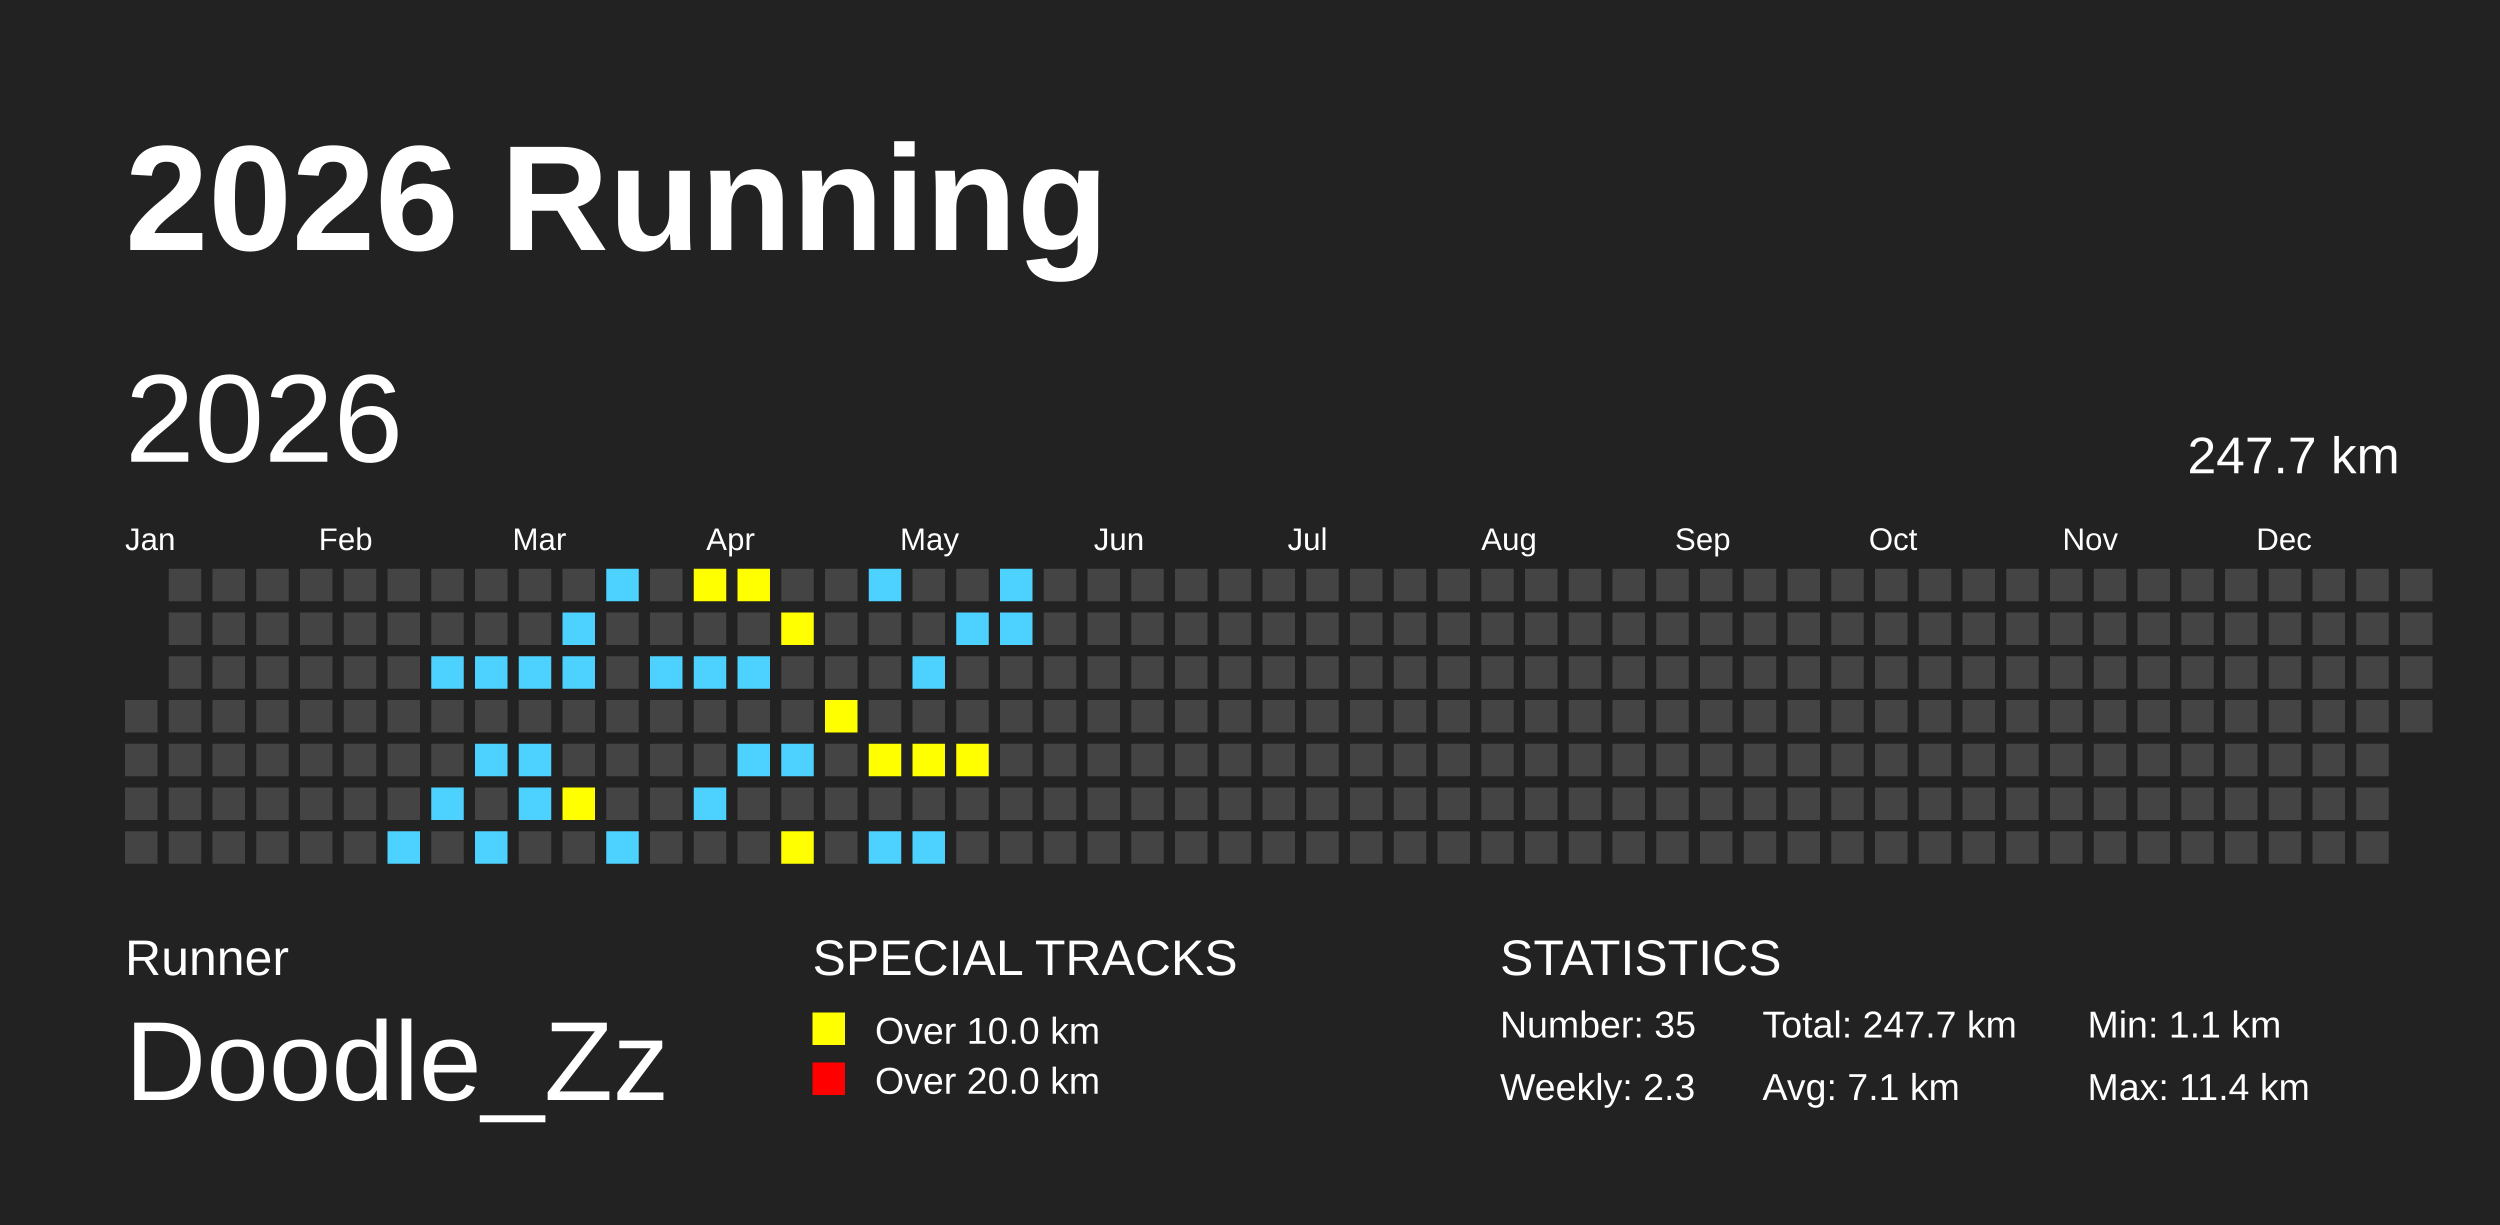
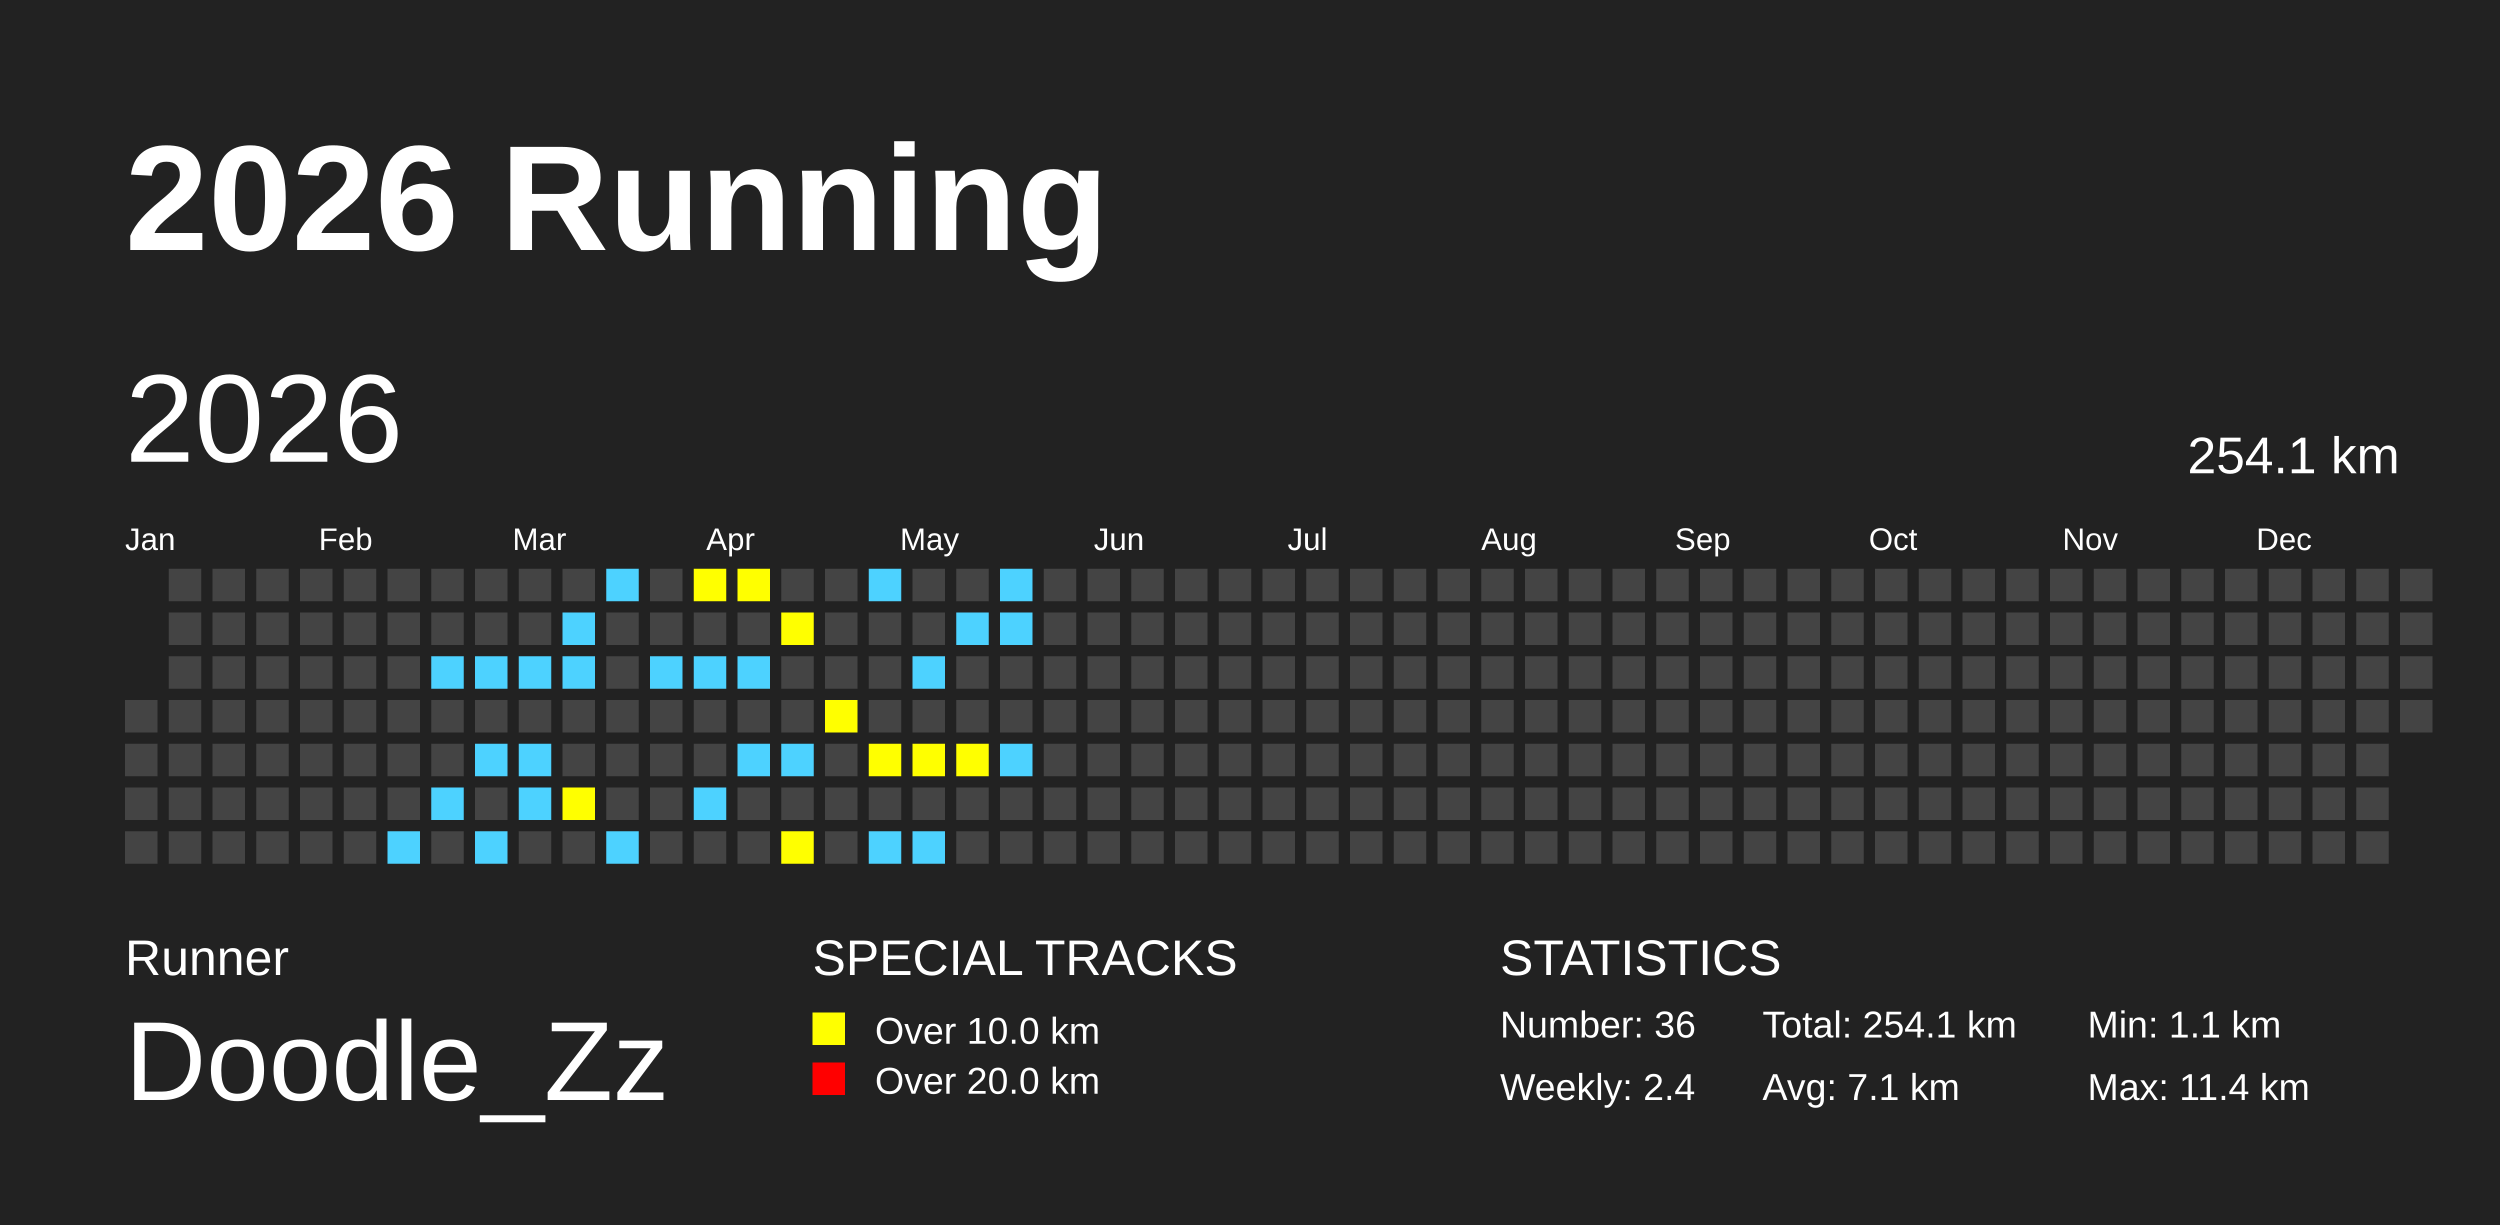
<svg xmlns="http://www.w3.org/2000/svg" baseProfile="full" height="98mm" version="1.1" viewBox="0,0,200,98" width="200mm">
  <defs />
  <rect fill="#222222" height="98" width="200" x="0" y="0" />
  <text fill="#FFFFFF" style="font-size:12px; font-family:Arial; font-weight:bold;" x="10" y="20">2026 Running</text>
  <text fill="#FFFFFF" style="font-size:4px; font-family:Arial" x="10" y="78">Runner</text>
  <text fill="#FFFFFF" style="font-size:9px; font-family:Arial" x="10" y="88">Doodle_Zz</text>
  <text fill="#FFFFFF" style="font-size:4px; font-family:Arial" x="65" y="78">SPECIAL TRACKS</text>
  <rect fill="yellow" height="2.6" width="2.6" x="65" y="81" />
  <text fill="#FFFFFF" style="font-size:3px; font-family:Arial" x="70" y="83.5">Over 10.0 km</text>
  <rect fill="red" height="2.6" width="2.6" x="65" y="85" />
  <text fill="#FFFFFF" style="font-size:3px; font-family:Arial" x="70" y="87.5">Over 20.0 km</text>
  <text fill="#FFFFFF" style="font-size:4px; font-family:Arial" x="120" y="78">STATISTICS</text>
-   <text fill="#FFFFFF" style="font-size:3px; font-family:Arial" x="120" y="83">Number: 35</text>
-   <text fill="#FFFFFF" style="font-size:3px; font-family:Arial" x="120" y="88">Weekly: 2.3</text>
-   <text fill="#FFFFFF" style="font-size:3px; font-family:Arial" x="141" y="83">Total: 247.7 km</text>
+   <text fill="#FFFFFF" style="font-size:3px; font-family:Arial" x="120" y="83">Number: 36</text>
+   <text fill="#FFFFFF" style="font-size:3px; font-family:Arial" x="120" y="88">Weekly: 2.4</text>
+   <text fill="#FFFFFF" style="font-size:3px; font-family:Arial" x="141" y="83">Total: 254.1 km</text>
  <text fill="#FFFFFF" style="font-size:3px; font-family:Arial" x="141" y="88">Avg: 7.1 km</text>
  <text fill="#FFFFFF" style="font-size:3px; font-family:Arial" x="167" y="83">Min: 1.1 km</text>
  <text fill="#FFFFFF" style="font-size:3px; font-family:Arial" x="167" y="88">Max: 11.4 km</text>
  <text dominant-baseline="hanging" fill="#FFFFFF" style="font-size:10.0px; font-family:Arial;" x="10" y="30">2026</text>
-   <text dominant-baseline="hanging" fill="#FFFFFF" style="font-size:4.125px; font-family:Arial;" x="175" y="35">247.7 km</text>
+   <text dominant-baseline="hanging" fill="#FFFFFF" style="font-size:4.125px; font-family:Arial;" x="175" y="35">254.1 km</text>
  <text fill="#FFFFFF" style="font-size:2.5px; font-family:Arial" x="10.0" y="44">Jan</text>
  <text fill="#FFFFFF" style="font-size:2.5px; font-family:Arial" x="25.5" y="44">Feb</text>
  <text fill="#FFFFFF" style="font-size:2.5px; font-family:Arial" x="41.0" y="44">Mar</text>
  <text fill="#FFFFFF" style="font-size:2.5px; font-family:Arial" x="56.5" y="44">Apr</text>
  <text fill="#FFFFFF" style="font-size:2.5px; font-family:Arial" x="72.0" y="44">May</text>
  <text fill="#FFFFFF" style="font-size:2.5px; font-family:Arial" x="87.5" y="44">Jun</text>
  <text fill="#FFFFFF" style="font-size:2.5px; font-family:Arial" x="103.0" y="44">Jul</text>
  <text fill="#FFFFFF" style="font-size:2.5px; font-family:Arial" x="118.5" y="44">Aug</text>
  <text fill="#FFFFFF" style="font-size:2.5px; font-family:Arial" x="134.0" y="44">Sep</text>
  <text fill="#FFFFFF" style="font-size:2.5px; font-family:Arial" x="149.5" y="44">Oct</text>
  <text fill="#FFFFFF" style="font-size:2.5px; font-family:Arial" x="165.0" y="44">Nov</text>
  <text fill="#FFFFFF" style="font-size:2.5px; font-family:Arial" x="180.5" y="44">Dec</text>
  <rect fill="#444444" height="2.6" width="2.6" x="10.0" y="56.0" />
  <rect fill="#444444" height="2.6" width="2.6" x="10.0" y="59.5" />
  <rect fill="#444444" height="2.6" width="2.6" x="10.0" y="63.0" />
  <rect fill="#444444" height="2.6" width="2.6" x="10.0" y="66.5" />
  <rect fill="#444444" height="2.6" width="2.6" x="13.5" y="45.5" />
  <rect fill="#444444" height="2.6" width="2.6" x="13.5" y="49.0" />
  <rect fill="#444444" height="2.6" width="2.6" x="13.5" y="52.5" />
  <rect fill="#444444" height="2.6" width="2.6" x="13.5" y="56.0" />
  <rect fill="#444444" height="2.6" width="2.6" x="13.5" y="59.5" />
  <rect fill="#444444" height="2.6" width="2.6" x="13.5" y="63.0" />
  <rect fill="#444444" height="2.6" width="2.6" x="13.5" y="66.5" />
  <rect fill="#444444" height="2.6" width="2.6" x="17.0" y="45.5" />
  <rect fill="#444444" height="2.6" width="2.6" x="17.0" y="49.0" />
  <rect fill="#444444" height="2.6" width="2.6" x="17.0" y="52.5" />
  <rect fill="#444444" height="2.6" width="2.6" x="17.0" y="56.0" />
  <rect fill="#444444" height="2.6" width="2.6" x="17.0" y="59.5" />
  <rect fill="#444444" height="2.6" width="2.6" x="17.0" y="63.0" />
  <rect fill="#444444" height="2.6" width="2.6" x="17.0" y="66.5" />
  <rect fill="#444444" height="2.6" width="2.6" x="20.5" y="45.5" />
  <rect fill="#444444" height="2.6" width="2.6" x="20.5" y="49.0" />
  <rect fill="#444444" height="2.6" width="2.6" x="20.5" y="52.5" />
  <rect fill="#444444" height="2.6" width="2.6" x="20.5" y="56.0" />
  <rect fill="#444444" height="2.6" width="2.6" x="20.5" y="59.5" />
  <rect fill="#444444" height="2.6" width="2.6" x="20.5" y="63.0" />
  <rect fill="#444444" height="2.6" width="2.6" x="20.5" y="66.5" />
  <rect fill="#444444" height="2.6" width="2.6" x="24.0" y="45.5" />
  <rect fill="#444444" height="2.6" width="2.6" x="24.0" y="49.0" />
  <rect fill="#444444" height="2.6" width="2.6" x="24.0" y="52.5" />
  <rect fill="#444444" height="2.6" width="2.6" x="24.0" y="56.0" />
  <rect fill="#444444" height="2.6" width="2.6" x="24.0" y="59.5" />
  <rect fill="#444444" height="2.6" width="2.6" x="24.0" y="63.0" />
  <rect fill="#444444" height="2.6" width="2.6" x="24.0" y="66.5" />
  <rect fill="#444444" height="2.6" width="2.6" x="27.5" y="45.5" />
  <rect fill="#444444" height="2.6" width="2.6" x="27.5" y="49.0" />
  <rect fill="#444444" height="2.6" width="2.6" x="27.5" y="52.5" />
  <rect fill="#444444" height="2.6" width="2.6" x="27.5" y="56.0" />
  <rect fill="#444444" height="2.6" width="2.6" x="27.5" y="59.5" />
  <rect fill="#444444" height="2.6" width="2.6" x="27.5" y="63.0" />
  <rect fill="#444444" height="2.6" width="2.6" x="27.5" y="66.5" />
  <rect fill="#444444" height="2.6" width="2.6" x="31.0" y="45.5" />
  <rect fill="#444444" height="2.6" width="2.6" x="31.0" y="49.0" />
  <rect fill="#444444" height="2.6" width="2.6" x="31.0" y="52.5" />
  <rect fill="#444444" height="2.6" width="2.6" x="31.0" y="56.0" />
  <rect fill="#444444" height="2.6" width="2.6" x="31.0" y="59.5" />
  <rect fill="#444444" height="2.6" width="2.6" x="31.0" y="63.0" />
  <rect fill="#4DD2FF" height="2.6" width="2.6" x="31.0" y="66.5" />
  <rect fill="#444444" height="2.6" width="2.6" x="34.5" y="45.5" />
  <rect fill="#444444" height="2.6" width="2.6" x="34.5" y="49.0" />
  <rect fill="#4DD2FF" height="2.6" width="2.6" x="34.5" y="52.5" />
  <rect fill="#444444" height="2.6" width="2.6" x="34.5" y="56.0" />
  <rect fill="#444444" height="2.6" width="2.6" x="34.5" y="59.5" />
  <rect fill="#4DD2FF" height="2.6" width="2.6" x="34.5" y="63.0" />
  <rect fill="#444444" height="2.6" width="2.6" x="34.5" y="66.5" />
  <rect fill="#444444" height="2.6" width="2.6" x="38.0" y="45.5" />
  <rect fill="#444444" height="2.6" width="2.6" x="38.0" y="49.0" />
  <rect fill="#4DD2FF" height="2.6" width="2.6" x="38.0" y="52.5" />
  <rect fill="#444444" height="2.6" width="2.6" x="38.0" y="56.0" />
  <rect fill="#4DD2FF" height="2.6" width="2.6" x="38.0" y="59.5" />
  <rect fill="#444444" height="2.6" width="2.6" x="38.0" y="63.0" />
  <rect fill="#4DD2FF" height="2.6" width="2.6" x="38.0" y="66.5" />
  <rect fill="#444444" height="2.6" width="2.6" x="41.5" y="45.5" />
  <rect fill="#444444" height="2.6" width="2.6" x="41.5" y="49.0" />
  <rect fill="#4DD2FF" height="2.6" width="2.6" x="41.5" y="52.5" />
  <rect fill="#444444" height="2.6" width="2.6" x="41.5" y="56.0" />
  <rect fill="#4DD2FF" height="2.6" width="2.6" x="41.5" y="59.5" />
  <rect fill="#4DD2FF" height="2.6" width="2.6" x="41.5" y="63.0" />
  <rect fill="#444444" height="2.6" width="2.6" x="41.5" y="66.5" />
  <rect fill="#444444" height="2.6" width="2.6" x="45.0" y="45.5" />
  <rect fill="#4DD2FF" height="2.6" width="2.6" x="45.0" y="49.0" />
  <rect fill="#4DD2FF" height="2.6" width="2.6" x="45.0" y="52.5" />
  <rect fill="#444444" height="2.6" width="2.6" x="45.0" y="56.0" />
  <rect fill="#444444" height="2.6" width="2.6" x="45.0" y="59.5" />
  <rect fill="yellow" height="2.6" width="2.6" x="45.0" y="63.0" />
  <rect fill="#444444" height="2.6" width="2.6" x="45.0" y="66.5" />
  <rect fill="#4DD2FF" height="2.6" width="2.6" x="48.5" y="45.5" />
  <rect fill="#444444" height="2.6" width="2.6" x="48.5" y="49.0" />
  <rect fill="#444444" height="2.6" width="2.6" x="48.5" y="52.5" />
  <rect fill="#444444" height="2.6" width="2.6" x="48.5" y="56.0" />
  <rect fill="#444444" height="2.6" width="2.6" x="48.5" y="59.5" />
  <rect fill="#444444" height="2.6" width="2.6" x="48.5" y="63.0" />
  <rect fill="#4DD2FF" height="2.6" width="2.6" x="48.5" y="66.5" />
  <rect fill="#444444" height="2.6" width="2.6" x="52.0" y="45.5" />
  <rect fill="#444444" height="2.6" width="2.6" x="52.0" y="49.0" />
  <rect fill="#4DD2FF" height="2.6" width="2.6" x="52.0" y="52.5" />
  <rect fill="#444444" height="2.6" width="2.6" x="52.0" y="56.0" />
  <rect fill="#444444" height="2.6" width="2.6" x="52.0" y="59.5" />
  <rect fill="#444444" height="2.6" width="2.6" x="52.0" y="63.0" />
  <rect fill="#444444" height="2.6" width="2.6" x="52.0" y="66.5" />
  <rect fill="yellow" height="2.6" width="2.6" x="55.5" y="45.5" />
  <rect fill="#444444" height="2.6" width="2.6" x="55.5" y="49.0" />
  <rect fill="#4DD2FF" height="2.6" width="2.6" x="55.5" y="52.5" />
  <rect fill="#444444" height="2.6" width="2.6" x="55.5" y="56.0" />
  <rect fill="#444444" height="2.6" width="2.6" x="55.5" y="59.5" />
  <rect fill="#4DD2FF" height="2.6" width="2.6" x="55.5" y="63.0" />
  <rect fill="#444444" height="2.6" width="2.6" x="55.5" y="66.5" />
  <rect fill="yellow" height="2.6" width="2.6" x="59.0" y="45.5" />
  <rect fill="#444444" height="2.6" width="2.6" x="59.0" y="49.0" />
  <rect fill="#4DD2FF" height="2.6" width="2.6" x="59.0" y="52.5" />
  <rect fill="#444444" height="2.6" width="2.6" x="59.0" y="56.0" />
  <rect fill="#4DD2FF" height="2.6" width="2.6" x="59.0" y="59.5" />
  <rect fill="#444444" height="2.6" width="2.6" x="59.0" y="63.0" />
  <rect fill="#444444" height="2.6" width="2.6" x="59.0" y="66.5" />
  <rect fill="#444444" height="2.6" width="2.6" x="62.5" y="45.5" />
  <rect fill="yellow" height="2.6" width="2.6" x="62.5" y="49.0" />
  <rect fill="#444444" height="2.6" width="2.6" x="62.5" y="52.5" />
  <rect fill="#444444" height="2.6" width="2.6" x="62.5" y="56.0" />
  <rect fill="#4DD2FF" height="2.6" width="2.6" x="62.5" y="59.5" />
  <rect fill="#444444" height="2.6" width="2.6" x="62.5" y="63.0" />
  <rect fill="yellow" height="2.6" width="2.6" x="62.5" y="66.5" />
  <rect fill="#444444" height="2.6" width="2.6" x="66.0" y="45.5" />
  <rect fill="#444444" height="2.6" width="2.6" x="66.0" y="49.0" />
  <rect fill="#444444" height="2.6" width="2.6" x="66.0" y="52.5" />
  <rect fill="yellow" height="2.6" width="2.6" x="66.0" y="56.0" />
  <rect fill="#444444" height="2.6" width="2.6" x="66.0" y="59.5" />
  <rect fill="#444444" height="2.6" width="2.6" x="66.0" y="63.0" />
  <rect fill="#444444" height="2.6" width="2.6" x="66.0" y="66.5" />
  <rect fill="#4DD2FF" height="2.6" width="2.6" x="69.5" y="45.5" />
  <rect fill="#444444" height="2.6" width="2.6" x="69.5" y="49.0" />
  <rect fill="#444444" height="2.6" width="2.6" x="69.5" y="52.5" />
  <rect fill="#444444" height="2.6" width="2.6" x="69.5" y="56.0" />
  <rect fill="yellow" height="2.6" width="2.6" x="69.5" y="59.5" />
  <rect fill="#444444" height="2.6" width="2.6" x="69.5" y="63.0" />
  <rect fill="#4DD2FF" height="2.6" width="2.6" x="69.5" y="66.5" />
  <rect fill="#444444" height="2.6" width="2.6" x="73.0" y="45.5" />
  <rect fill="#444444" height="2.6" width="2.6" x="73.0" y="49.0" />
  <rect fill="#4DD2FF" height="2.6" width="2.6" x="73.0" y="52.5" />
  <rect fill="#444444" height="2.6" width="2.6" x="73.0" y="56.0" />
  <rect fill="yellow" height="2.6" width="2.6" x="73.0" y="59.5" />
  <rect fill="#444444" height="2.6" width="2.6" x="73.0" y="63.0" />
  <rect fill="#4DD2FF" height="2.6" width="2.6" x="73.0" y="66.5" />
  <rect fill="#444444" height="2.6" width="2.6" x="76.5" y="45.5" />
  <rect fill="#4DD2FF" height="2.6" width="2.6" x="76.5" y="49.0" />
  <rect fill="#444444" height="2.6" width="2.6" x="76.5" y="52.5" />
  <rect fill="#444444" height="2.6" width="2.6" x="76.5" y="56.0" />
  <rect fill="yellow" height="2.6" width="2.6" x="76.5" y="59.5" />
  <rect fill="#444444" height="2.6" width="2.6" x="76.5" y="63.0" />
  <rect fill="#444444" height="2.6" width="2.6" x="76.5" y="66.5" />
  <rect fill="#4DD2FF" height="2.6" width="2.6" x="80.0" y="45.5" />
  <rect fill="#4DD2FF" height="2.6" width="2.6" x="80.0" y="49.0" />
  <rect fill="#444444" height="2.6" width="2.6" x="80.0" y="52.5" />
  <rect fill="#444444" height="2.6" width="2.6" x="80.0" y="56.0" />
-   <rect fill="#444444" height="2.6" width="2.6" x="80.0" y="59.5" />
+   <rect fill="#4DD2FF" height="2.6" width="2.6" x="80.0" y="59.5" />
  <rect fill="#444444" height="2.6" width="2.6" x="80.0" y="63.0" />
  <rect fill="#444444" height="2.6" width="2.6" x="80.0" y="66.5" />
  <rect fill="#444444" height="2.6" width="2.6" x="83.5" y="45.5" />
  <rect fill="#444444" height="2.6" width="2.6" x="83.5" y="49.0" />
  <rect fill="#444444" height="2.6" width="2.6" x="83.5" y="52.5" />
  <rect fill="#444444" height="2.6" width="2.6" x="83.5" y="56.0" />
  <rect fill="#444444" height="2.6" width="2.6" x="83.5" y="59.5" />
  <rect fill="#444444" height="2.6" width="2.6" x="83.5" y="63.0" />
  <rect fill="#444444" height="2.6" width="2.6" x="83.5" y="66.5" />
  <rect fill="#444444" height="2.6" width="2.6" x="87.0" y="45.5" />
  <rect fill="#444444" height="2.6" width="2.6" x="87.0" y="49.0" />
  <rect fill="#444444" height="2.6" width="2.6" x="87.0" y="52.5" />
  <rect fill="#444444" height="2.6" width="2.6" x="87.0" y="56.0" />
  <rect fill="#444444" height="2.6" width="2.6" x="87.0" y="59.5" />
  <rect fill="#444444" height="2.6" width="2.6" x="87.0" y="63.0" />
  <rect fill="#444444" height="2.6" width="2.6" x="87.0" y="66.5" />
  <rect fill="#444444" height="2.6" width="2.6" x="90.5" y="45.5" />
  <rect fill="#444444" height="2.6" width="2.6" x="90.5" y="49.0" />
  <rect fill="#444444" height="2.6" width="2.6" x="90.5" y="52.5" />
  <rect fill="#444444" height="2.6" width="2.6" x="90.5" y="56.0" />
  <rect fill="#444444" height="2.6" width="2.6" x="90.5" y="59.5" />
  <rect fill="#444444" height="2.6" width="2.6" x="90.5" y="63.0" />
  <rect fill="#444444" height="2.6" width="2.6" x="90.5" y="66.5" />
  <rect fill="#444444" height="2.6" width="2.6" x="94.0" y="45.5" />
  <rect fill="#444444" height="2.6" width="2.6" x="94.0" y="49.0" />
  <rect fill="#444444" height="2.6" width="2.6" x="94.0" y="52.5" />
  <rect fill="#444444" height="2.6" width="2.6" x="94.0" y="56.0" />
  <rect fill="#444444" height="2.6" width="2.6" x="94.0" y="59.5" />
  <rect fill="#444444" height="2.6" width="2.6" x="94.0" y="63.0" />
  <rect fill="#444444" height="2.6" width="2.6" x="94.0" y="66.5" />
  <rect fill="#444444" height="2.6" width="2.6" x="97.5" y="45.5" />
  <rect fill="#444444" height="2.6" width="2.6" x="97.5" y="49.0" />
  <rect fill="#444444" height="2.6" width="2.6" x="97.5" y="52.5" />
  <rect fill="#444444" height="2.6" width="2.6" x="97.5" y="56.0" />
  <rect fill="#444444" height="2.6" width="2.6" x="97.5" y="59.5" />
  <rect fill="#444444" height="2.6" width="2.6" x="97.5" y="63.0" />
  <rect fill="#444444" height="2.6" width="2.6" x="97.5" y="66.5" />
  <rect fill="#444444" height="2.6" width="2.6" x="101.0" y="45.5" />
  <rect fill="#444444" height="2.6" width="2.6" x="101.0" y="49.0" />
  <rect fill="#444444" height="2.6" width="2.6" x="101.0" y="52.5" />
  <rect fill="#444444" height="2.6" width="2.6" x="101.0" y="56.0" />
  <rect fill="#444444" height="2.6" width="2.6" x="101.0" y="59.5" />
  <rect fill="#444444" height="2.6" width="2.6" x="101.0" y="63.0" />
  <rect fill="#444444" height="2.6" width="2.6" x="101.0" y="66.5" />
  <rect fill="#444444" height="2.6" width="2.6" x="104.5" y="45.5" />
  <rect fill="#444444" height="2.6" width="2.6" x="104.5" y="49.0" />
  <rect fill="#444444" height="2.6" width="2.6" x="104.5" y="52.5" />
  <rect fill="#444444" height="2.6" width="2.6" x="104.5" y="56.0" />
  <rect fill="#444444" height="2.6" width="2.6" x="104.5" y="59.5" />
  <rect fill="#444444" height="2.6" width="2.6" x="104.5" y="63.0" />
  <rect fill="#444444" height="2.6" width="2.6" x="104.5" y="66.5" />
  <rect fill="#444444" height="2.6" width="2.6" x="108.0" y="45.5" />
  <rect fill="#444444" height="2.6" width="2.6" x="108.0" y="49.0" />
  <rect fill="#444444" height="2.6" width="2.6" x="108.0" y="52.5" />
  <rect fill="#444444" height="2.6" width="2.6" x="108.0" y="56.0" />
  <rect fill="#444444" height="2.6" width="2.6" x="108.0" y="59.5" />
  <rect fill="#444444" height="2.6" width="2.6" x="108.0" y="63.0" />
  <rect fill="#444444" height="2.6" width="2.6" x="108.0" y="66.5" />
  <rect fill="#444444" height="2.6" width="2.6" x="111.5" y="45.5" />
  <rect fill="#444444" height="2.6" width="2.6" x="111.5" y="49.0" />
  <rect fill="#444444" height="2.6" width="2.6" x="111.5" y="52.5" />
  <rect fill="#444444" height="2.6" width="2.6" x="111.5" y="56.0" />
  <rect fill="#444444" height="2.6" width="2.6" x="111.5" y="59.5" />
  <rect fill="#444444" height="2.6" width="2.6" x="111.5" y="63.0" />
  <rect fill="#444444" height="2.6" width="2.6" x="111.5" y="66.5" />
  <rect fill="#444444" height="2.6" width="2.6" x="115.0" y="45.5" />
  <rect fill="#444444" height="2.6" width="2.6" x="115.0" y="49.0" />
  <rect fill="#444444" height="2.6" width="2.6" x="115.0" y="52.5" />
  <rect fill="#444444" height="2.6" width="2.6" x="115.0" y="56.0" />
  <rect fill="#444444" height="2.6" width="2.6" x="115.0" y="59.5" />
  <rect fill="#444444" height="2.6" width="2.6" x="115.0" y="63.0" />
  <rect fill="#444444" height="2.6" width="2.6" x="115.0" y="66.5" />
  <rect fill="#444444" height="2.6" width="2.6" x="118.5" y="45.5" />
  <rect fill="#444444" height="2.6" width="2.6" x="118.5" y="49.0" />
  <rect fill="#444444" height="2.6" width="2.6" x="118.5" y="52.5" />
  <rect fill="#444444" height="2.6" width="2.6" x="118.5" y="56.0" />
  <rect fill="#444444" height="2.6" width="2.6" x="118.5" y="59.5" />
  <rect fill="#444444" height="2.6" width="2.6" x="118.5" y="63.0" />
  <rect fill="#444444" height="2.6" width="2.6" x="118.5" y="66.5" />
  <rect fill="#444444" height="2.6" width="2.6" x="122.0" y="45.5" />
  <rect fill="#444444" height="2.6" width="2.6" x="122.0" y="49.0" />
  <rect fill="#444444" height="2.6" width="2.6" x="122.0" y="52.5" />
  <rect fill="#444444" height="2.6" width="2.6" x="122.0" y="56.0" />
  <rect fill="#444444" height="2.6" width="2.6" x="122.0" y="59.5" />
  <rect fill="#444444" height="2.6" width="2.6" x="122.0" y="63.0" />
  <rect fill="#444444" height="2.6" width="2.6" x="122.0" y="66.5" />
  <rect fill="#444444" height="2.6" width="2.6" x="125.5" y="45.5" />
  <rect fill="#444444" height="2.6" width="2.6" x="125.5" y="49.0" />
  <rect fill="#444444" height="2.6" width="2.6" x="125.5" y="52.5" />
  <rect fill="#444444" height="2.6" width="2.6" x="125.5" y="56.0" />
  <rect fill="#444444" height="2.6" width="2.6" x="125.5" y="59.5" />
  <rect fill="#444444" height="2.6" width="2.6" x="125.5" y="63.0" />
  <rect fill="#444444" height="2.6" width="2.6" x="125.5" y="66.5" />
  <rect fill="#444444" height="2.6" width="2.6" x="129.0" y="45.5" />
  <rect fill="#444444" height="2.6" width="2.6" x="129.0" y="49.0" />
  <rect fill="#444444" height="2.6" width="2.6" x="129.0" y="52.5" />
  <rect fill="#444444" height="2.6" width="2.6" x="129.0" y="56.0" />
  <rect fill="#444444" height="2.6" width="2.6" x="129.0" y="59.5" />
  <rect fill="#444444" height="2.6" width="2.6" x="129.0" y="63.0" />
  <rect fill="#444444" height="2.6" width="2.6" x="129.0" y="66.5" />
  <rect fill="#444444" height="2.6" width="2.6" x="132.5" y="45.5" />
  <rect fill="#444444" height="2.6" width="2.6" x="132.5" y="49.0" />
  <rect fill="#444444" height="2.6" width="2.6" x="132.5" y="52.5" />
  <rect fill="#444444" height="2.6" width="2.6" x="132.5" y="56.0" />
  <rect fill="#444444" height="2.6" width="2.6" x="132.5" y="59.5" />
  <rect fill="#444444" height="2.6" width="2.6" x="132.5" y="63.0" />
  <rect fill="#444444" height="2.6" width="2.6" x="132.5" y="66.5" />
  <rect fill="#444444" height="2.6" width="2.6" x="136.0" y="45.5" />
  <rect fill="#444444" height="2.6" width="2.6" x="136.0" y="49.0" />
  <rect fill="#444444" height="2.6" width="2.6" x="136.0" y="52.5" />
  <rect fill="#444444" height="2.6" width="2.6" x="136.0" y="56.0" />
  <rect fill="#444444" height="2.6" width="2.6" x="136.0" y="59.5" />
  <rect fill="#444444" height="2.6" width="2.6" x="136.0" y="63.0" />
  <rect fill="#444444" height="2.6" width="2.6" x="136.0" y="66.5" />
  <rect fill="#444444" height="2.6" width="2.6" x="139.5" y="45.5" />
  <rect fill="#444444" height="2.6" width="2.6" x="139.5" y="49.0" />
  <rect fill="#444444" height="2.6" width="2.6" x="139.5" y="52.5" />
  <rect fill="#444444" height="2.6" width="2.6" x="139.5" y="56.0" />
  <rect fill="#444444" height="2.6" width="2.6" x="139.5" y="59.5" />
  <rect fill="#444444" height="2.6" width="2.6" x="139.5" y="63.0" />
  <rect fill="#444444" height="2.6" width="2.6" x="139.5" y="66.5" />
  <rect fill="#444444" height="2.6" width="2.6" x="143.0" y="45.5" />
  <rect fill="#444444" height="2.6" width="2.6" x="143.0" y="49.0" />
  <rect fill="#444444" height="2.6" width="2.6" x="143.0" y="52.5" />
  <rect fill="#444444" height="2.6" width="2.6" x="143.0" y="56.0" />
  <rect fill="#444444" height="2.6" width="2.6" x="143.0" y="59.5" />
  <rect fill="#444444" height="2.6" width="2.6" x="143.0" y="63.0" />
  <rect fill="#444444" height="2.6" width="2.6" x="143.0" y="66.5" />
  <rect fill="#444444" height="2.6" width="2.6" x="146.5" y="45.5" />
  <rect fill="#444444" height="2.6" width="2.6" x="146.5" y="49.0" />
  <rect fill="#444444" height="2.6" width="2.6" x="146.5" y="52.5" />
  <rect fill="#444444" height="2.6" width="2.6" x="146.5" y="56.0" />
  <rect fill="#444444" height="2.6" width="2.6" x="146.5" y="59.5" />
  <rect fill="#444444" height="2.6" width="2.6" x="146.5" y="63.0" />
  <rect fill="#444444" height="2.6" width="2.6" x="146.5" y="66.5" />
  <rect fill="#444444" height="2.6" width="2.6" x="150.0" y="45.5" />
  <rect fill="#444444" height="2.6" width="2.6" x="150.0" y="49.0" />
  <rect fill="#444444" height="2.6" width="2.6" x="150.0" y="52.5" />
  <rect fill="#444444" height="2.6" width="2.6" x="150.0" y="56.0" />
  <rect fill="#444444" height="2.6" width="2.6" x="150.0" y="59.5" />
  <rect fill="#444444" height="2.6" width="2.6" x="150.0" y="63.0" />
  <rect fill="#444444" height="2.6" width="2.6" x="150.0" y="66.5" />
  <rect fill="#444444" height="2.6" width="2.6" x="153.5" y="45.5" />
  <rect fill="#444444" height="2.6" width="2.6" x="153.5" y="49.0" />
  <rect fill="#444444" height="2.6" width="2.6" x="153.5" y="52.5" />
  <rect fill="#444444" height="2.6" width="2.6" x="153.5" y="56.0" />
  <rect fill="#444444" height="2.6" width="2.6" x="153.5" y="59.5" />
  <rect fill="#444444" height="2.6" width="2.6" x="153.5" y="63.0" />
  <rect fill="#444444" height="2.6" width="2.6" x="153.5" y="66.5" />
  <rect fill="#444444" height="2.6" width="2.6" x="157.0" y="45.5" />
  <rect fill="#444444" height="2.6" width="2.6" x="157.0" y="49.0" />
  <rect fill="#444444" height="2.6" width="2.6" x="157.0" y="52.5" />
  <rect fill="#444444" height="2.6" width="2.6" x="157.0" y="56.0" />
  <rect fill="#444444" height="2.6" width="2.6" x="157.0" y="59.5" />
  <rect fill="#444444" height="2.6" width="2.6" x="157.0" y="63.0" />
  <rect fill="#444444" height="2.6" width="2.6" x="157.0" y="66.5" />
  <rect fill="#444444" height="2.6" width="2.6" x="160.5" y="45.5" />
  <rect fill="#444444" height="2.6" width="2.6" x="160.5" y="49.0" />
  <rect fill="#444444" height="2.6" width="2.6" x="160.5" y="52.5" />
  <rect fill="#444444" height="2.6" width="2.6" x="160.5" y="56.0" />
  <rect fill="#444444" height="2.6" width="2.6" x="160.5" y="59.5" />
  <rect fill="#444444" height="2.6" width="2.6" x="160.5" y="63.0" />
  <rect fill="#444444" height="2.6" width="2.6" x="160.5" y="66.5" />
  <rect fill="#444444" height="2.6" width="2.6" x="164.0" y="45.5" />
  <rect fill="#444444" height="2.6" width="2.6" x="164.0" y="49.0" />
  <rect fill="#444444" height="2.6" width="2.6" x="164.0" y="52.5" />
  <rect fill="#444444" height="2.6" width="2.6" x="164.0" y="56.0" />
  <rect fill="#444444" height="2.6" width="2.6" x="164.0" y="59.5" />
  <rect fill="#444444" height="2.6" width="2.6" x="164.0" y="63.0" />
  <rect fill="#444444" height="2.6" width="2.6" x="164.0" y="66.5" />
  <rect fill="#444444" height="2.6" width="2.6" x="167.5" y="45.5" />
  <rect fill="#444444" height="2.6" width="2.6" x="167.5" y="49.0" />
  <rect fill="#444444" height="2.6" width="2.6" x="167.5" y="52.5" />
  <rect fill="#444444" height="2.6" width="2.6" x="167.5" y="56.0" />
  <rect fill="#444444" height="2.6" width="2.6" x="167.5" y="59.5" />
  <rect fill="#444444" height="2.6" width="2.6" x="167.5" y="63.0" />
  <rect fill="#444444" height="2.6" width="2.6" x="167.5" y="66.5" />
  <rect fill="#444444" height="2.6" width="2.6" x="171.0" y="45.5" />
  <rect fill="#444444" height="2.6" width="2.6" x="171.0" y="49.0" />
  <rect fill="#444444" height="2.6" width="2.6" x="171.0" y="52.5" />
  <rect fill="#444444" height="2.6" width="2.6" x="171.0" y="56.0" />
  <rect fill="#444444" height="2.6" width="2.6" x="171.0" y="59.5" />
  <rect fill="#444444" height="2.6" width="2.6" x="171.0" y="63.0" />
  <rect fill="#444444" height="2.6" width="2.6" x="171.0" y="66.5" />
  <rect fill="#444444" height="2.6" width="2.6" x="174.5" y="45.5" />
  <rect fill="#444444" height="2.6" width="2.6" x="174.5" y="49.0" />
  <rect fill="#444444" height="2.6" width="2.6" x="174.5" y="52.5" />
  <rect fill="#444444" height="2.6" width="2.6" x="174.5" y="56.0" />
  <rect fill="#444444" height="2.6" width="2.6" x="174.5" y="59.5" />
  <rect fill="#444444" height="2.6" width="2.6" x="174.5" y="63.0" />
  <rect fill="#444444" height="2.6" width="2.6" x="174.5" y="66.5" />
  <rect fill="#444444" height="2.6" width="2.6" x="178.0" y="45.5" />
  <rect fill="#444444" height="2.6" width="2.6" x="178.0" y="49.0" />
  <rect fill="#444444" height="2.6" width="2.6" x="178.0" y="52.5" />
  <rect fill="#444444" height="2.6" width="2.6" x="178.0" y="56.0" />
  <rect fill="#444444" height="2.6" width="2.6" x="178.0" y="59.5" />
  <rect fill="#444444" height="2.6" width="2.6" x="178.0" y="63.0" />
  <rect fill="#444444" height="2.6" width="2.6" x="178.0" y="66.5" />
  <rect fill="#444444" height="2.6" width="2.6" x="181.5" y="45.5" />
  <rect fill="#444444" height="2.6" width="2.6" x="181.5" y="49.0" />
  <rect fill="#444444" height="2.6" width="2.6" x="181.5" y="52.5" />
  <rect fill="#444444" height="2.6" width="2.6" x="181.5" y="56.0" />
  <rect fill="#444444" height="2.6" width="2.6" x="181.5" y="59.5" />
  <rect fill="#444444" height="2.6" width="2.6" x="181.5" y="63.0" />
  <rect fill="#444444" height="2.6" width="2.6" x="181.5" y="66.5" />
  <rect fill="#444444" height="2.6" width="2.6" x="185.0" y="45.5" />
  <rect fill="#444444" height="2.6" width="2.6" x="185.0" y="49.0" />
  <rect fill="#444444" height="2.6" width="2.6" x="185.0" y="52.5" />
  <rect fill="#444444" height="2.6" width="2.6" x="185.0" y="56.0" />
  <rect fill="#444444" height="2.6" width="2.6" x="185.0" y="59.5" />
  <rect fill="#444444" height="2.6" width="2.6" x="185.0" y="63.0" />
  <rect fill="#444444" height="2.6" width="2.6" x="185.0" y="66.5" />
  <rect fill="#444444" height="2.6" width="2.6" x="188.5" y="45.5" />
  <rect fill="#444444" height="2.6" width="2.6" x="188.5" y="49.0" />
  <rect fill="#444444" height="2.6" width="2.6" x="188.5" y="52.5" />
  <rect fill="#444444" height="2.6" width="2.6" x="188.5" y="56.0" />
  <rect fill="#444444" height="2.6" width="2.6" x="188.5" y="59.5" />
  <rect fill="#444444" height="2.6" width="2.6" x="188.5" y="63.0" />
  <rect fill="#444444" height="2.6" width="2.6" x="188.5" y="66.5" />
  <rect fill="#444444" height="2.6" width="2.6" x="192.0" y="45.5" />
  <rect fill="#444444" height="2.6" width="2.6" x="192.0" y="49.0" />
  <rect fill="#444444" height="2.6" width="2.6" x="192.0" y="52.5" />
  <rect fill="#444444" height="2.6" width="2.6" x="192.0" y="56.0" />
</svg>
